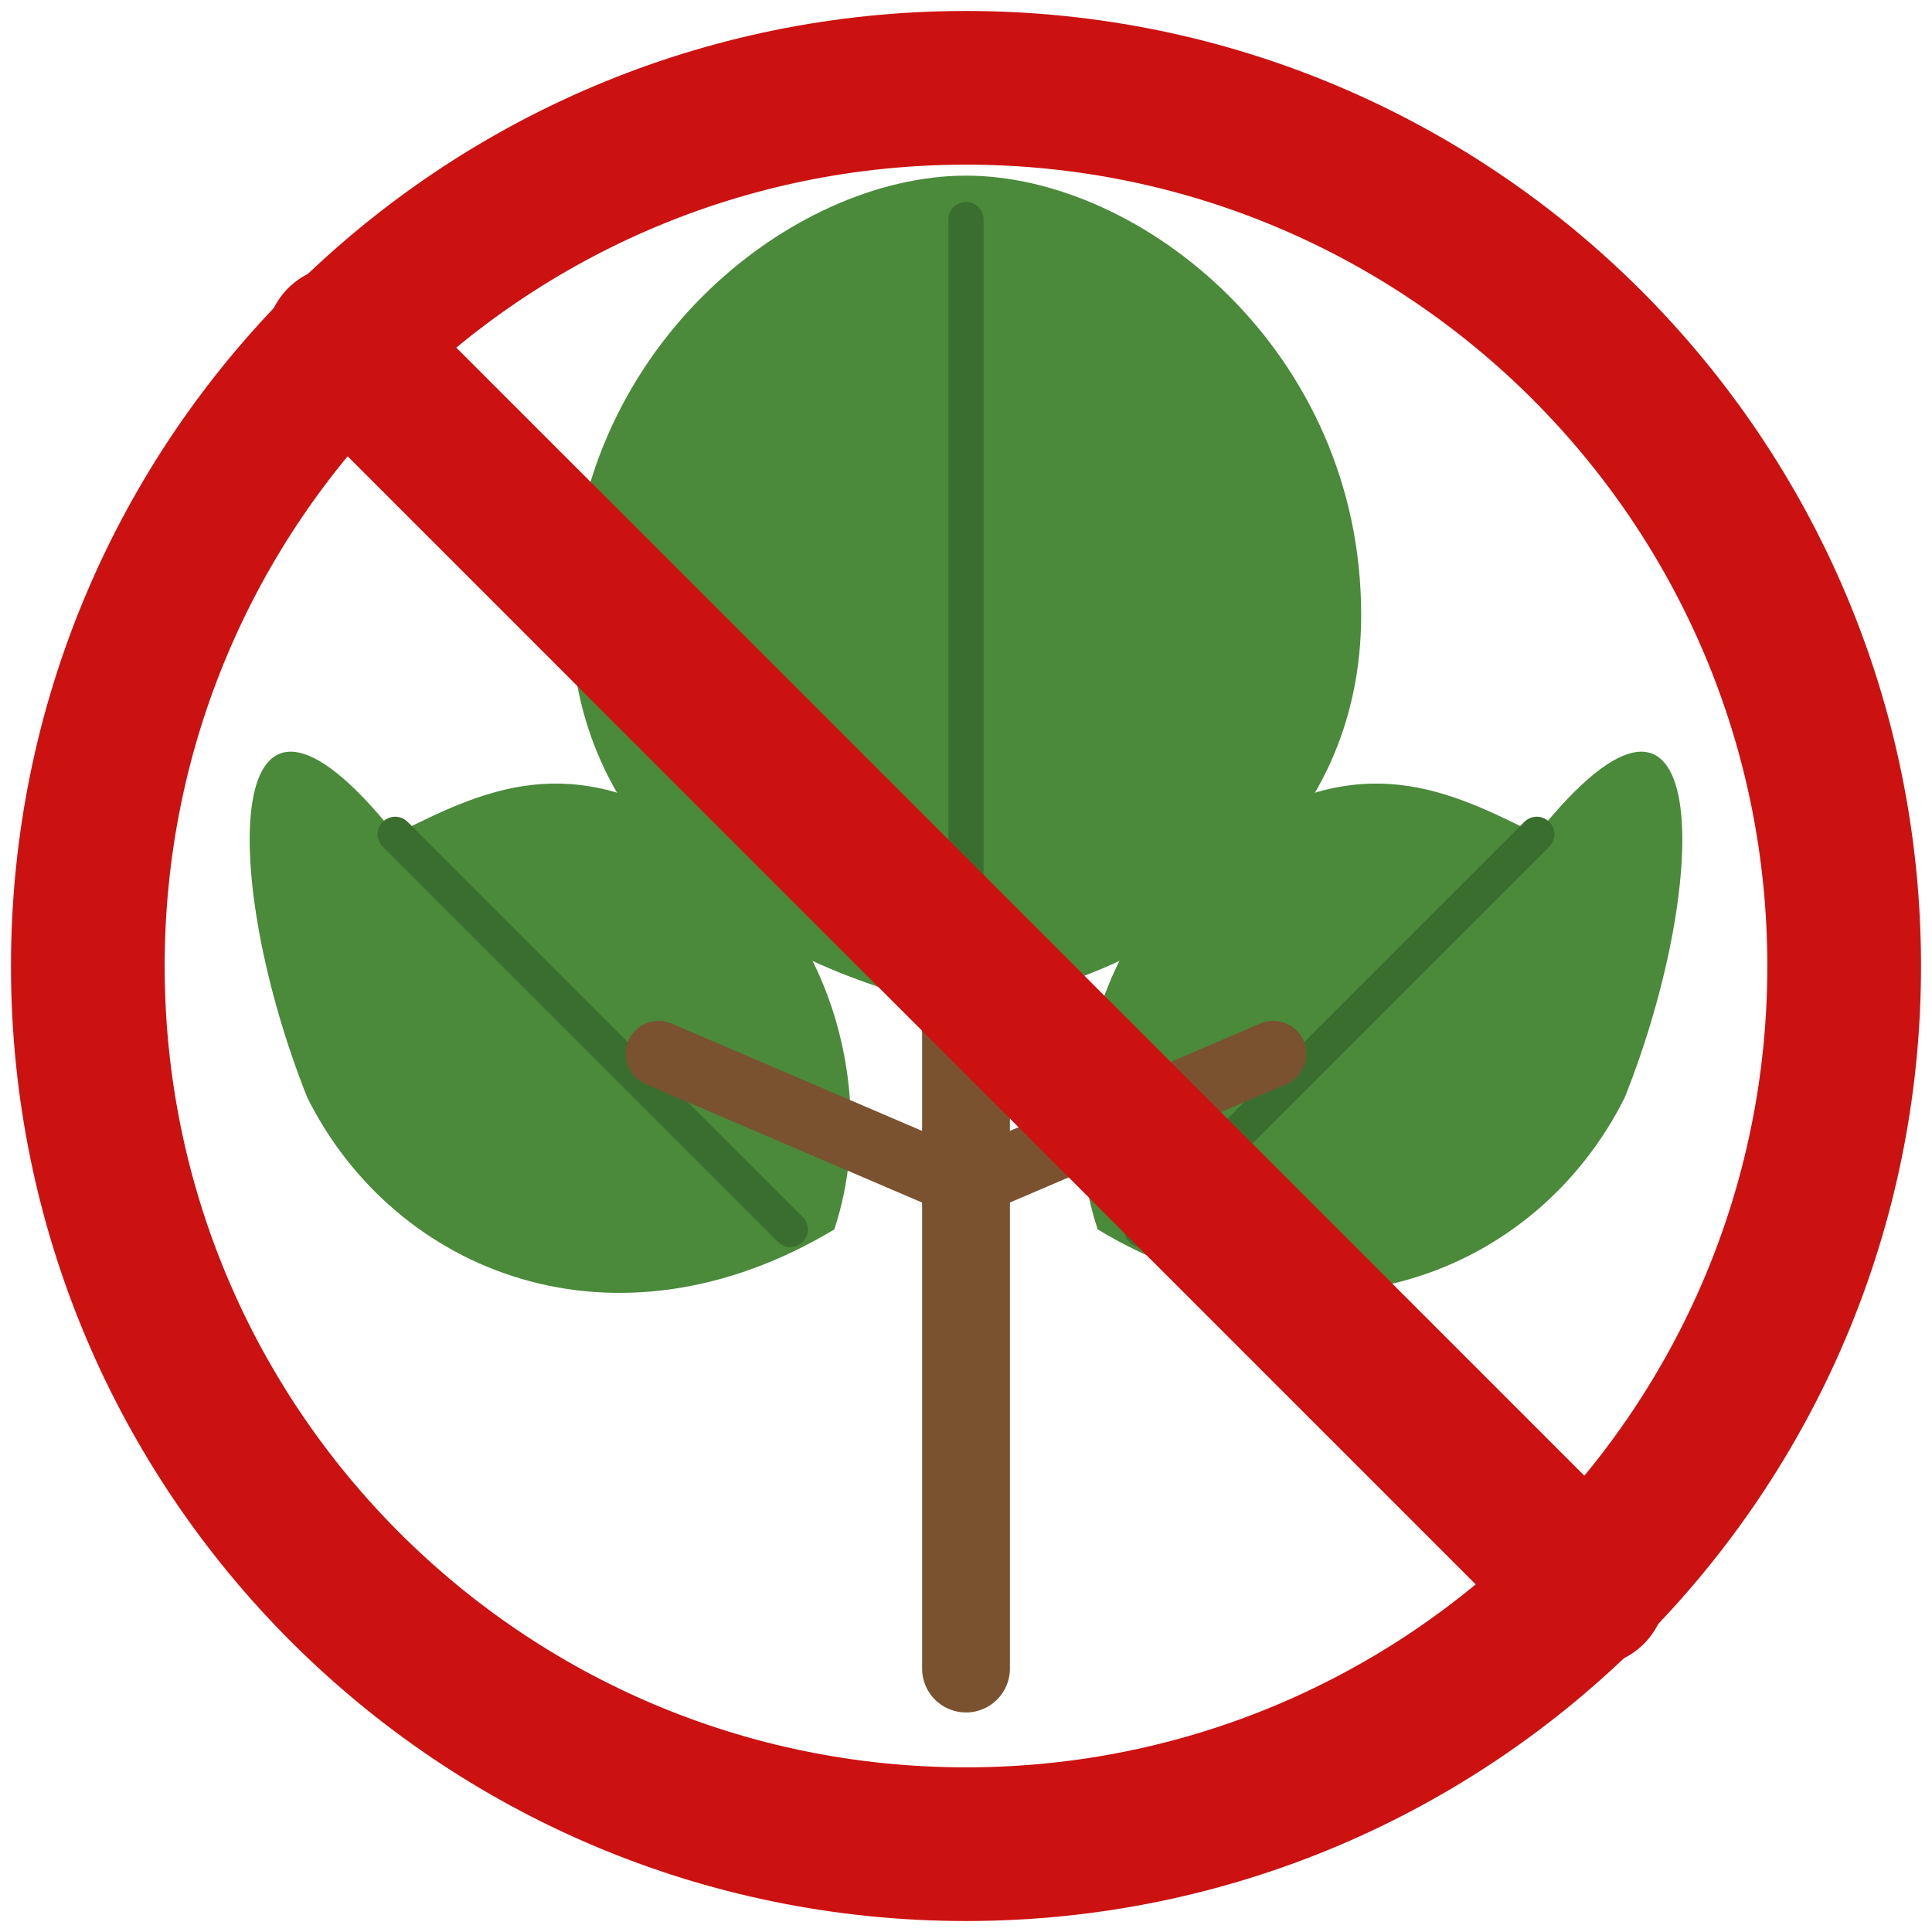
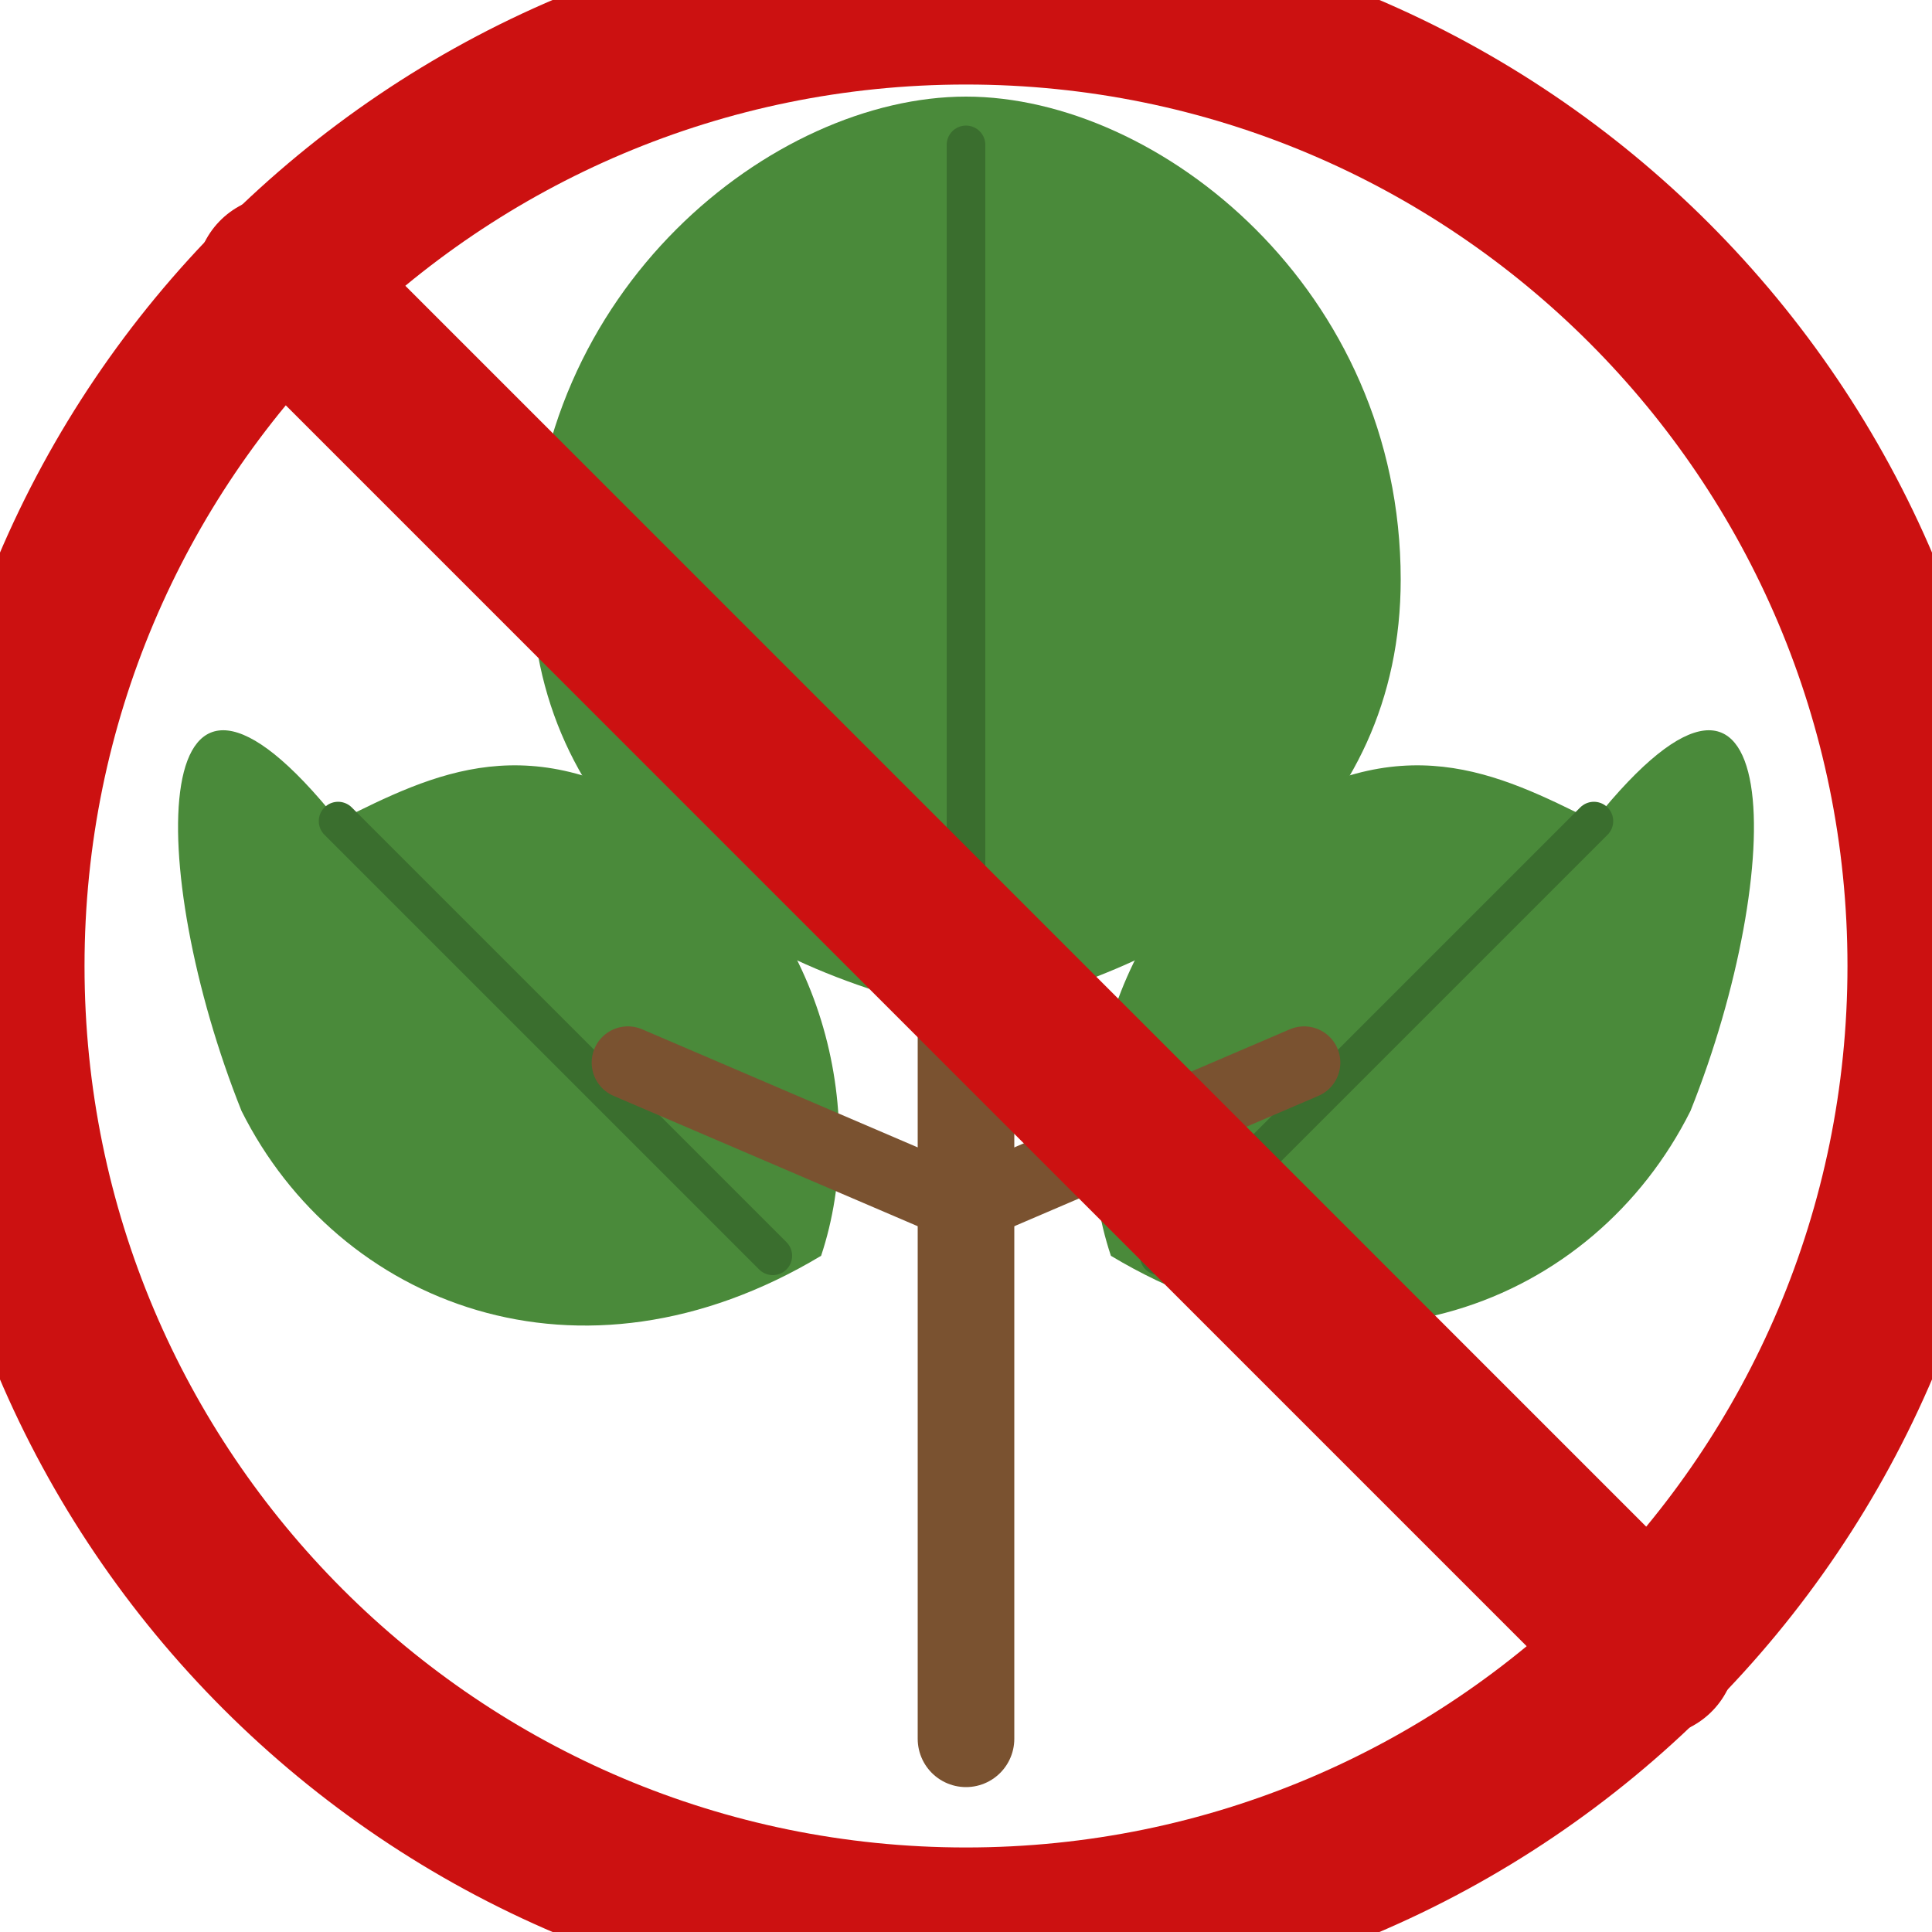
- <svg xmlns="http://www.w3.org/2000/svg" viewBox="0 0 44 44" width="36" height="36">
+ <svg xmlns="http://www.w3.org/2000/svg" viewBox="2 2 40 40" width="500" height="500">
  <path d="M22,4 C26,4 31,8 31,14 C31,19 27,22 22,23 C17,22 13,19 13,14 C13,8 18,4 22,4 Z" fill="#4a8a3a" />
  <line x1="22" y1="5" x2="22" y2="22" stroke="#3a6e2e" stroke-width="0.8" stroke-linecap="round" />
  <path d="M9,19 C5,14 5,20 7,25 C9,29 14,31 19,28 C20,25 19,21 16,19 C13,17 11,18 9,19 Z" fill="#4a8a3a" />
  <line x1="9" y1="19" x2="18" y2="28" stroke="#3a6e2e" stroke-width="0.8" stroke-linecap="round" />
  <path d="M35,19 C39,14 39,20 37,25 C35,29 30,31 25,28 C24,25 25,21 28,19 C31,17 33,18 35,19 Z" fill="#4a8a3a" />
  <line x1="35" y1="19" x2="26" y2="28" stroke="#3a6e2e" stroke-width="0.8" stroke-linecap="round" />
  <line x1="22" y1="23" x2="22" y2="38" stroke="#7a5230" stroke-width="2" stroke-linecap="round" />
  <line x1="22" y1="27" x2="15" y2="24" stroke="#7a5230" stroke-width="1.5" stroke-linecap="round" />
  <line x1="22" y1="27" x2="29" y2="24" stroke="#7a5230" stroke-width="1.5" stroke-linecap="round" />
  <circle cx="22" cy="22" r="20" fill="none" stroke="#cc1111" stroke-width="3.5" />
  <line x1="7.8" y1="7.8" x2="36.2" y2="36.2" stroke="#cc1111" stroke-width="3.5" stroke-linecap="round" />
</svg>
